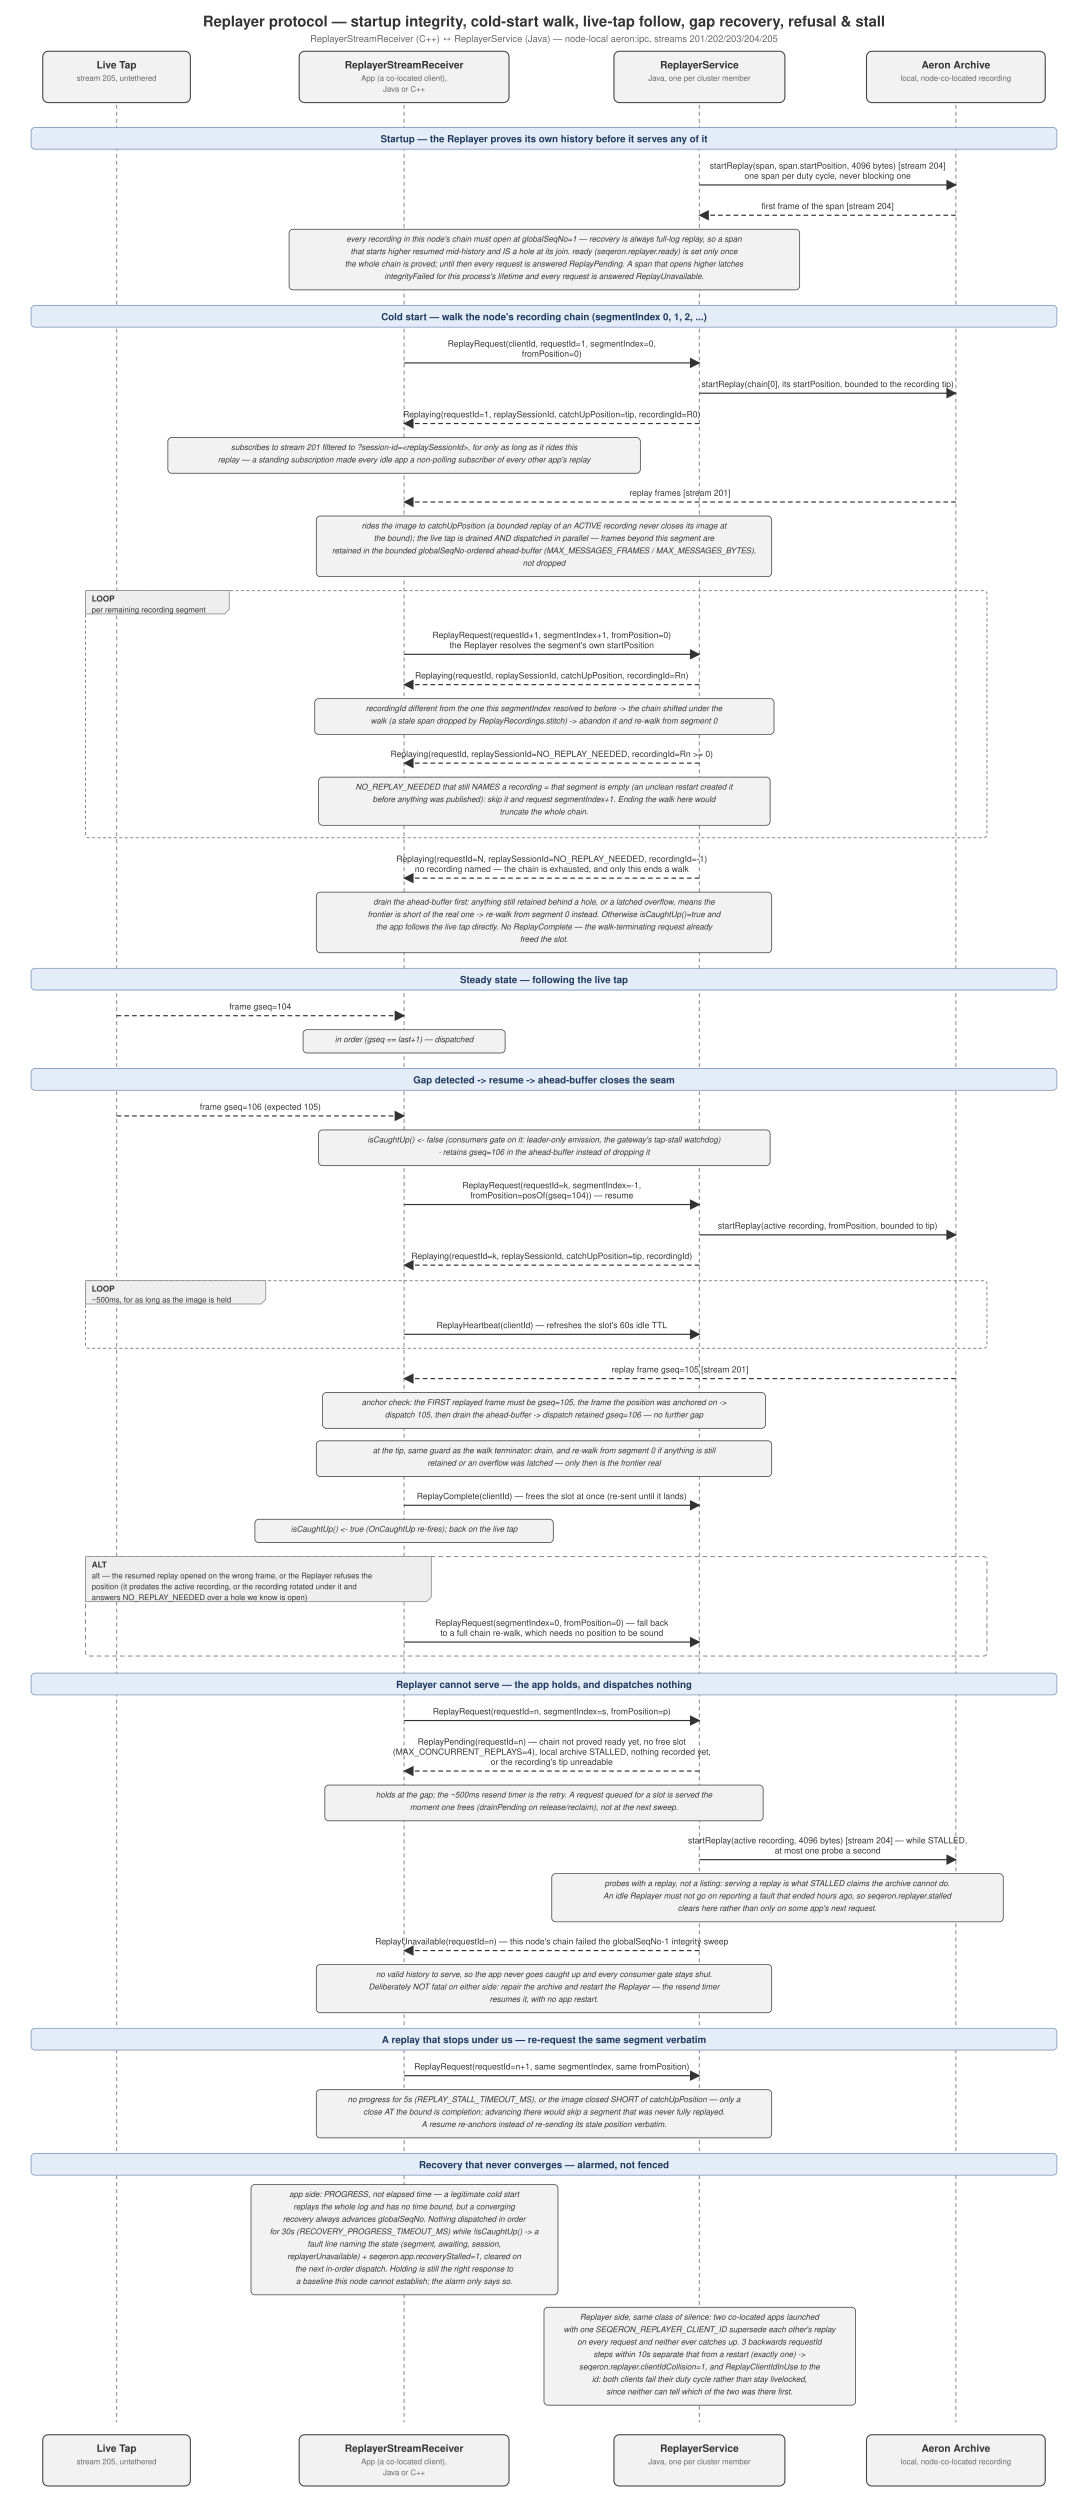
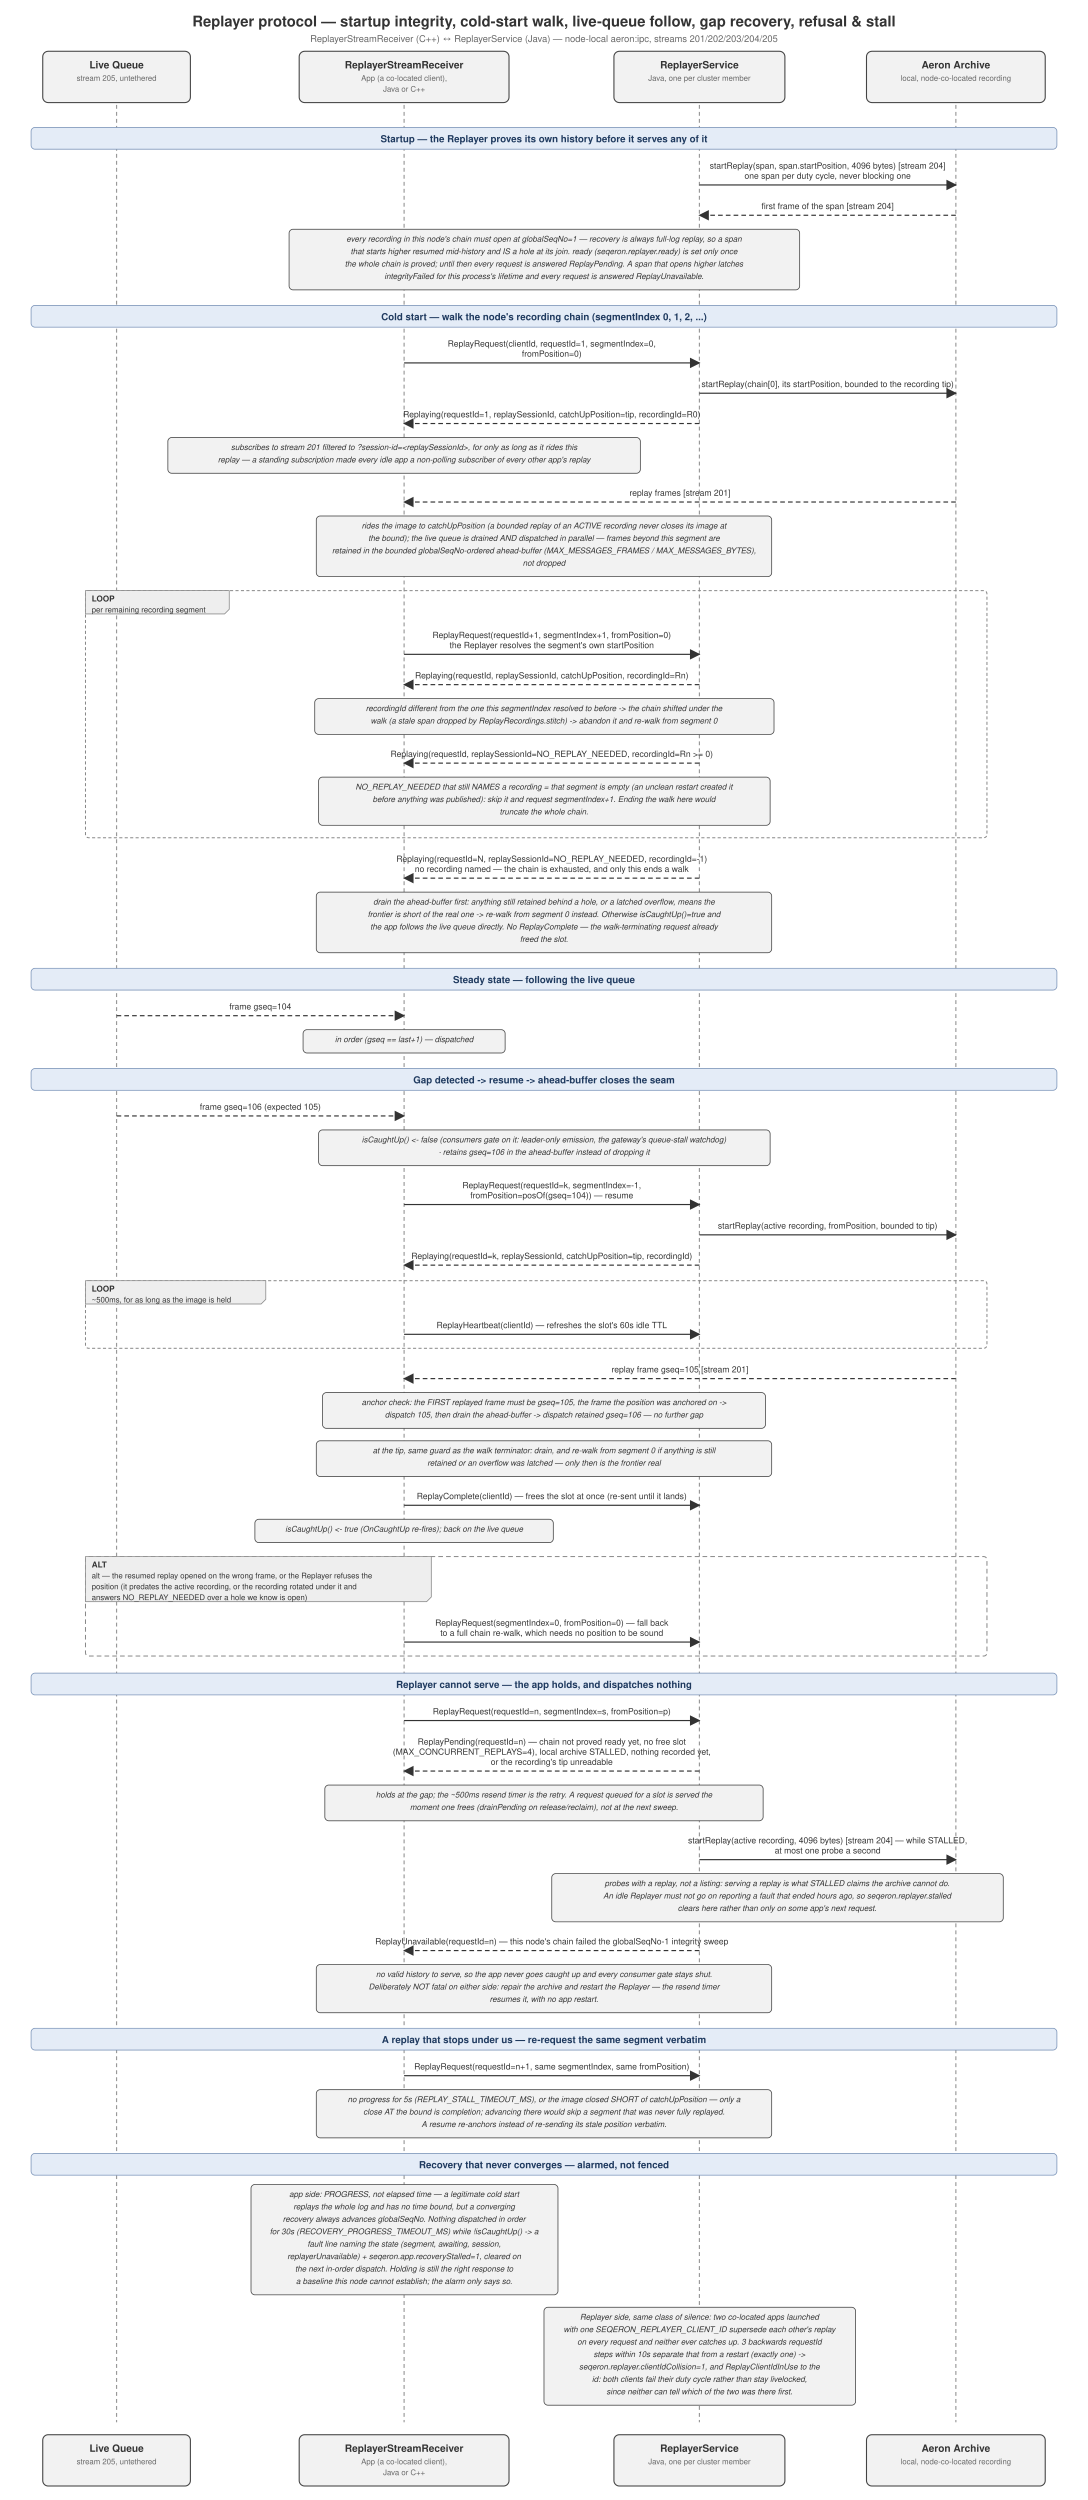
<svg xmlns="http://www.w3.org/2000/svg" width="1400" height="3217" viewBox="0 0 1400 3217" font-family="Helvetica, Arial, sans-serif">
  <rect x="0" y="0" width="1400" height="3217" fill="#ffffff" />
  <defs>
    <marker id="arrow" viewBox="0 0 10 10" refX="9" refY="5" markerWidth="9" markerHeight="9" orient="auto-start-reverse">
      <path d="M0,0 L10,5 L0,10 z" fill="#333333" />
    </marker>
  </defs>
-   <text x="700" y="34" text-anchor="middle" font-size="19" font-weight="bold" fill="#333333">Replayer protocol — startup integrity, cold-start walk, live-tap follow, gap recovery, refusal &amp; stall</text>
+   <text x="700" y="34" text-anchor="middle" font-size="19" font-weight="bold" fill="#333333">Replayer protocol — startup integrity, cold-start walk, live-queue follow, gap recovery, refusal &amp; stall</text>
  <text x="700" y="54" text-anchor="middle" font-size="12" fill="#666666">ReplayerStreamReceiver (C++) ↔ ReplayerService (Java) — node-local aeron:ipc, streams 201/202/203/204/205</text>
  <line x1="150" y1="126" x2="150" y2="3117" stroke="#999999" stroke-width="1.5" stroke-dasharray="5,4" />
  <line x1="520" y1="126" x2="520" y2="3117" stroke="#999999" stroke-width="1.5" stroke-dasharray="5,4" />
  <line x1="900" y1="126" x2="900" y2="3117" stroke="#999999" stroke-width="1.5" stroke-dasharray="5,4" />
  <line x1="1230" y1="126" x2="1230" y2="3117" stroke="#999999" stroke-width="1.5" stroke-dasharray="5,4" />
  <rect x="110" y="760" width="1160" height="318" fill="none" stroke="#888888" stroke-width="1.3" stroke-dasharray="4,3" rx="4" />
  <path d="M110,760 h185 v24 l-6,6 h-179 z" fill="#eeeeee" stroke="#888888" stroke-width="1" />
  <text x="118" y="774" font-size="10.5" font-weight="bold" fill="#333333">LOOP</text>
  <text x="118" y="788" font-size="10" fill="#333333">per remaining recording segment</text>
  <rect x="110" y="1648" width="1160" height="87" fill="none" stroke="#888888" stroke-width="1.3" stroke-dasharray="4,3" rx="4" />
  <path d="M110,1648 h232 v24 l-6,6 h-226 z" fill="#eeeeee" stroke="#888888" stroke-width="1" />
  <text x="118" y="1662" font-size="10.5" font-weight="bold" fill="#333333">LOOP</text>
  <text x="118" y="1676" font-size="10" fill="#333333">~500ms, for as long as the image is held</text>
  <rect x="110" y="2003" width="1160" height="128" fill="none" stroke="#888888" stroke-width="1.3" stroke-dasharray="6,4" rx="4" />
  <path d="M110,2003 h445 v52 l-6,6 h-439 z" fill="#eeeeee" stroke="#888888" stroke-width="1" />
  <text x="118" y="2017" font-size="10.5" font-weight="bold" fill="#333333">ALT</text>
  <text x="118" y="2031" font-size="10" fill="#333333">alt — the resumed replay opened on the wrong frame, or the Replayer refuses the</text>
  <text x="118" y="2045" font-size="10" fill="#333333">position (it predates the active recording, or the recording rotated under it and</text>
  <text x="118" y="2059" font-size="10" fill="#333333">answers NO_REPLAY_NEEDED over a hole we know is open)</text>
  <rect x="40" y="164" width="1320" height="28" rx="5" fill="#e4ecf7" stroke="#7a93b8" stroke-width="1" />
  <text x="700" y="183" text-anchor="middle" font-size="12.5" font-weight="bold" fill="#1f3a5f">Startup — the Replayer proves its own history before it serves any of it</text>
  <line x1="900" y1="238" x2="1230" y2="238" stroke="#333333" stroke-width="1.5" marker-end="url(#arrow)" />
  <text x="1065" y="217" text-anchor="middle" font-size="11" fill="#333333">startReplay(span, span.startPosition, 4096 bytes) [stream 204]</text>
  <text x="1065" y="230" text-anchor="middle" font-size="11" fill="#333333">one span per duty cycle, never blocking one</text>
  <line x1="1230" y1="277" x2="900" y2="277" stroke="#333333" stroke-width="1.5" stroke-dasharray="6,4" marker-end="url(#arrow)" />
  <text x="1065" y="269" text-anchor="middle" font-size="11" fill="#333333">first frame of the span [stream 204]</text>
  <rect x="372" y="295" width="657" height="78" rx="5" fill="#f2f2f2" stroke="#444444" stroke-width="1" />
  <text x="700" y="311" text-anchor="middle" font-size="10.3" font-style="italic" fill="#333333">every recording in this node's chain must open at globalSeqNo=1 — recovery is always full-log replay, so a span</text>
  <text x="700" y="327" text-anchor="middle" font-size="10.3" font-style="italic" fill="#333333">that starts higher resumed mid-history and IS a hole at its join. ready (seqeron.replayer.ready) is set only once</text>
  <text x="700" y="343" text-anchor="middle" font-size="10.3" font-style="italic" fill="#333333">the whole chain is proved; until then every request is answered ReplayPending. A span that opens higher latches</text>
  <text x="700" y="359" text-anchor="middle" font-size="10.3" font-style="italic" fill="#333333">integrityFailed for this process's lifetime and every request is answered ReplayUnavailable.</text>
  <rect x="40" y="393" width="1320" height="28" rx="5" fill="#e4ecf7" stroke="#7a93b8" stroke-width="1" />
  <text x="700" y="412" text-anchor="middle" font-size="12.5" font-weight="bold" fill="#1f3a5f">Cold start — walk the node's recording chain (segmentIndex 0, 1, 2, ...)</text>
  <line x1="520" y1="467" x2="900" y2="467" stroke="#333333" stroke-width="1.5" marker-end="url(#arrow)" />
  <text x="710" y="446" text-anchor="middle" font-size="11" fill="#333333">ReplayRequest(clientId, requestId=1, segmentIndex=0,</text>
  <text x="710" y="459" text-anchor="middle" font-size="11" fill="#333333">fromPosition=0)</text>
  <line x1="900" y1="506" x2="1230" y2="506" stroke="#333333" stroke-width="1.5" marker-end="url(#arrow)" />
  <text x="1065" y="498" text-anchor="middle" font-size="11" fill="#333333">startReplay(chain[0], its startPosition, bounded to the recording tip)</text>
  <line x1="900" y1="545" x2="520" y2="545" stroke="#333333" stroke-width="1.5" stroke-dasharray="6,4" marker-end="url(#arrow)" />
  <text x="710" y="537" text-anchor="middle" font-size="11" fill="#333333">Replaying(requestId=1, replaySessionId, catchUpPosition=tip, recordingId=R0)</text>
  <rect x="216" y="563" width="608" height="46" rx="5" fill="#f2f2f2" stroke="#444444" stroke-width="1" />
  <text x="520" y="579" text-anchor="middle" font-size="10.3" font-style="italic" fill="#333333">subscribes to stream 201 filtered to ?session-id=&lt;replaySessionId&gt;, for only as long as it rides this</text>
  <text x="520" y="595" text-anchor="middle" font-size="10.3" font-style="italic" fill="#333333">replay — a standing subscription made every idle app a non-polling subscriber of every other app's replay</text>
  <line x1="1230" y1="646" x2="520" y2="646" stroke="#333333" stroke-width="1.5" stroke-dasharray="6,4" marker-end="url(#arrow)" />
  <text x="875" y="638" text-anchor="middle" font-size="11" fill="#333333">replay frames [stream 201]</text>
  <rect x="407" y="664" width="586" height="78" rx="5" fill="#f2f2f2" stroke="#444444" stroke-width="1" />
  <text x="700" y="680" text-anchor="middle" font-size="10.3" font-style="italic" fill="#333333">rides the image to catchUpPosition (a bounded replay of an ACTIVE recording never closes its image at</text>
-   <text x="700" y="696" text-anchor="middle" font-size="10.3" font-style="italic" fill="#333333">the bound); the live tap is drained AND dispatched in parallel — frames beyond this segment are</text>
+   <text x="700" y="696" text-anchor="middle" font-size="10.3" font-style="italic" fill="#333333">the bound); the live queue is drained AND dispatched in parallel — frames beyond this segment are</text>
  <text x="700" y="712" text-anchor="middle" font-size="10.3" font-style="italic" fill="#333333">retained in the bounded globalSeqNo-ordered ahead-buffer (MAX_MESSAGES_FRAMES / MAX_MESSAGES_BYTES),</text>
  <text x="700" y="728" text-anchor="middle" font-size="10.3" font-style="italic" fill="#333333">not dropped</text>
  <line x1="520" y1="842" x2="900" y2="842" stroke="#333333" stroke-width="1.5" marker-end="url(#arrow)" />
  <text x="710" y="821" text-anchor="middle" font-size="11" fill="#333333">ReplayRequest(requestId+1, segmentIndex+1, fromPosition=0)</text>
  <text x="710" y="834" text-anchor="middle" font-size="11" fill="#333333">the Replayer resolves the segment's own startPosition</text>
  <line x1="900" y1="881" x2="520" y2="881" stroke="#333333" stroke-width="1.5" stroke-dasharray="6,4" marker-end="url(#arrow)" />
  <text x="710" y="873" text-anchor="middle" font-size="11" fill="#333333">Replaying(requestId, replaySessionId, catchUpPosition, recordingId=Rn)</text>
  <rect x="405" y="899" width="591" height="46" rx="5" fill="#f2f2f2" stroke="#444444" stroke-width="1" />
  <text x="700" y="915" text-anchor="middle" font-size="10.3" font-style="italic" fill="#333333">recordingId different from the one this segmentIndex resolved to before -&gt; the chain shifted under the</text>
  <text x="700" y="931" text-anchor="middle" font-size="10.3" font-style="italic" fill="#333333">walk (a stale span dropped by ReplayRecordings.stitch) -&gt; abandon it and re-walk from segment 0</text>
  <line x1="900" y1="982" x2="520" y2="982" stroke="#333333" stroke-width="1.5" stroke-dasharray="6,4" marker-end="url(#arrow)" />
  <text x="710" y="974" text-anchor="middle" font-size="11" fill="#333333">Replaying(requestId, replaySessionId=NO_REPLAY_NEEDED, recordingId=Rn &gt;= 0)</text>
  <rect x="410" y="1000" width="581" height="62" rx="5" fill="#f2f2f2" stroke="#444444" stroke-width="1" />
  <text x="700" y="1016" text-anchor="middle" font-size="10.3" font-style="italic" fill="#333333">NO_REPLAY_NEEDED that still NAMES a recording = that segment is empty (an unclean restart created it</text>
  <text x="700" y="1032" text-anchor="middle" font-size="10.3" font-style="italic" fill="#333333">before anything was published): skip it and request segmentIndex+1. Ending the walk here would</text>
  <text x="700" y="1048" text-anchor="middle" font-size="10.3" font-style="italic" fill="#333333">truncate the whole chain.</text>
  <line x1="900" y1="1130" x2="520" y2="1130" stroke="#333333" stroke-width="1.5" stroke-dasharray="6,4" marker-end="url(#arrow)" />
  <text x="710" y="1109" text-anchor="middle" font-size="11" fill="#333333">Replaying(requestId=N, replaySessionId=NO_REPLAY_NEEDED, recordingId=-1)</text>
  <text x="710" y="1122" text-anchor="middle" font-size="11" fill="#333333">no recording named — the chain is exhausted, and only this ends a walk</text>
  <rect x="407" y="1148" width="586" height="78" rx="5" fill="#f2f2f2" stroke="#444444" stroke-width="1" />
  <text x="700" y="1164" text-anchor="middle" font-size="10.3" font-style="italic" fill="#333333">drain the ahead-buffer first: anything still retained behind a hole, or a latched overflow, means the</text>
  <text x="700" y="1180" text-anchor="middle" font-size="10.3" font-style="italic" fill="#333333">frontier is short of the real one -&gt; re-walk from segment 0 instead. Otherwise isCaughtUp()=true and</text>
-   <text x="700" y="1196" text-anchor="middle" font-size="10.3" font-style="italic" fill="#333333">the app follows the live tap directly. No ReplayComplete — the walk-terminating request already</text>
+   <text x="700" y="1196" text-anchor="middle" font-size="10.3" font-style="italic" fill="#333333">the app follows the live queue directly. No ReplayComplete — the walk-terminating request already</text>
  <text x="700" y="1212" text-anchor="middle" font-size="10.3" font-style="italic" fill="#333333">freed the slot.</text>
  <rect x="40" y="1246" width="1320" height="28" rx="5" fill="#e4ecf7" stroke="#7a93b8" stroke-width="1" />
-   <text x="700" y="1265" text-anchor="middle" font-size="12.5" font-weight="bold" fill="#1f3a5f">Steady state — following the live tap</text>
+   <text x="700" y="1265" text-anchor="middle" font-size="12.5" font-weight="bold" fill="#1f3a5f">Steady state — following the live queue</text>
  <line x1="150" y1="1307" x2="520" y2="1307" stroke="#333333" stroke-width="1.5" stroke-dasharray="6,4" marker-end="url(#arrow)" />
  <text x="335" y="1299" text-anchor="middle" font-size="11" fill="#333333">frame gseq=104</text>
  <rect x="390" y="1325" width="260" height="30" rx="5" fill="#f2f2f2" stroke="#444444" stroke-width="1" />
  <text x="520" y="1341" text-anchor="middle" font-size="10.3" font-style="italic" fill="#333333">in order (gseq == last+1) — dispatched</text>
  <rect x="40" y="1375" width="1320" height="28" rx="5" fill="#e4ecf7" stroke="#7a93b8" stroke-width="1" />
  <text x="700" y="1394" text-anchor="middle" font-size="12.5" font-weight="bold" fill="#1f3a5f">Gap detected -&gt; resume -&gt; ahead-buffer closes the seam</text>
  <line x1="150" y1="1436" x2="520" y2="1436" stroke="#333333" stroke-width="1.5" stroke-dasharray="6,4" marker-end="url(#arrow)" />
  <text x="335" y="1428" text-anchor="middle" font-size="11" fill="#333333">frame gseq=106 (expected 105)</text>
  <rect x="410" y="1454" width="581" height="46" rx="5" fill="#f2f2f2" stroke="#444444" stroke-width="1" />
-   <text x="700" y="1470" text-anchor="middle" font-size="10.3" font-style="italic" fill="#333333">isCaughtUp() &lt;- false (consumers gate on it: leader-only emission, the gateway's tap-stall watchdog)</text>
+   <text x="700" y="1470" text-anchor="middle" font-size="10.3" font-style="italic" fill="#333333">isCaughtUp() &lt;- false (consumers gate on it: leader-only emission, the gateway's queue-stall watchdog)</text>
  <text x="700" y="1486" text-anchor="middle" font-size="10.3" font-style="italic" fill="#333333">· retains gseq=106 in the ahead-buffer instead of dropping it</text>
  <line x1="520" y1="1550" x2="900" y2="1550" stroke="#333333" stroke-width="1.5" marker-end="url(#arrow)" />
  <text x="710" y="1529" text-anchor="middle" font-size="11" fill="#333333">ReplayRequest(requestId=k, segmentIndex=-1,</text>
  <text x="710" y="1542" text-anchor="middle" font-size="11" fill="#333333">fromPosition=posOf(gseq=104)) — resume</text>
  <line x1="900" y1="1589" x2="1230" y2="1589" stroke="#333333" stroke-width="1.5" marker-end="url(#arrow)" />
  <text x="1065" y="1581" text-anchor="middle" font-size="11" fill="#333333">startReplay(active recording, fromPosition, bounded to tip)</text>
  <line x1="900" y1="1628" x2="520" y2="1628" stroke="#333333" stroke-width="1.5" stroke-dasharray="6,4" marker-end="url(#arrow)" />
  <text x="710" y="1620" text-anchor="middle" font-size="11" fill="#333333">Replaying(requestId=k, replaySessionId, catchUpPosition=tip, recordingId)</text>
  <line x1="520" y1="1717" x2="900" y2="1717" stroke="#333333" stroke-width="1.5" marker-end="url(#arrow)" />
  <text x="710" y="1709" text-anchor="middle" font-size="11" fill="#333333">ReplayHeartbeat(clientId) — refreshes the slot's 60s idle TTL</text>
  <line x1="1230" y1="1774" x2="520" y2="1774" stroke="#333333" stroke-width="1.5" stroke-dasharray="6,4" marker-end="url(#arrow)" />
  <text x="875" y="1766" text-anchor="middle" font-size="11" fill="#333333">replay frame gseq=105 [stream 201]</text>
  <rect x="415" y="1792" width="570" height="46" rx="5" fill="#f2f2f2" stroke="#444444" stroke-width="1" />
  <text x="700" y="1808" text-anchor="middle" font-size="10.3" font-style="italic" fill="#333333">anchor check: the FIRST replayed frame must be gseq=105, the frame the position was anchored on -&gt;</text>
  <text x="700" y="1824" text-anchor="middle" font-size="10.3" font-style="italic" fill="#333333">dispatch 105, then drain the ahead-buffer -&gt; dispatch retained gseq=106 — no further gap</text>
  <rect x="407" y="1854" width="586" height="46" rx="5" fill="#f2f2f2" stroke="#444444" stroke-width="1" />
  <text x="700" y="1870" text-anchor="middle" font-size="10.3" font-style="italic" fill="#333333">at the tip, same guard as the walk terminator: drain, and re-walk from segment 0 if anything is still</text>
  <text x="700" y="1886" text-anchor="middle" font-size="10.3" font-style="italic" fill="#333333">retained or an overflow was latched — only then is the frontier real</text>
  <line x1="520" y1="1937" x2="900" y2="1937" stroke="#333333" stroke-width="1.5" marker-end="url(#arrow)" />
  <text x="710" y="1929" text-anchor="middle" font-size="11" fill="#333333">ReplayComplete(clientId) — frees the slot at once (re-sent until it lands)</text>
  <rect x="328" y="1955" width="384" height="30" rx="5" fill="#f2f2f2" stroke="#444444" stroke-width="1" />
-   <text x="520" y="1971" text-anchor="middle" font-size="10.3" font-style="italic" fill="#333333">isCaughtUp() &lt;- true (OnCaughtUp re-fires); back on the live tap</text>
+   <text x="520" y="1971" text-anchor="middle" font-size="10.3" font-style="italic" fill="#333333">isCaughtUp() &lt;- true (OnCaughtUp re-fires); back on the live queue</text>
  <line x1="520" y1="2113" x2="900" y2="2113" stroke="#333333" stroke-width="1.5" marker-end="url(#arrow)" />
  <text x="710" y="2092" text-anchor="middle" font-size="11" fill="#333333">ReplayRequest(segmentIndex=0, fromPosition=0) — fall back</text>
  <text x="710" y="2105" text-anchor="middle" font-size="11" fill="#333333">to a full chain re-walk, which needs no position to be sound</text>
  <rect x="40" y="2153" width="1320" height="28" rx="5" fill="#e4ecf7" stroke="#7a93b8" stroke-width="1" />
  <text x="700" y="2172" text-anchor="middle" font-size="12.5" font-weight="bold" fill="#1f3a5f">Replayer cannot serve — the app holds, and dispatches nothing</text>
  <line x1="520" y1="2214" x2="900" y2="2214" stroke="#333333" stroke-width="1.5" marker-end="url(#arrow)" />
  <text x="710" y="2206" text-anchor="middle" font-size="11" fill="#333333">ReplayRequest(requestId=n, segmentIndex=s, fromPosition=p)</text>
  <line x1="900" y1="2279" x2="520" y2="2279" stroke="#333333" stroke-width="1.5" stroke-dasharray="6,4" marker-end="url(#arrow)" />
  <text x="710" y="2245" text-anchor="middle" font-size="11" fill="#333333">ReplayPending(requestId=n) — chain not proved ready yet, no free slot</text>
  <text x="710" y="2258" text-anchor="middle" font-size="11" fill="#333333">(MAX_CONCURRENT_REPLAYS=4), local archive STALLED, nothing recorded yet,</text>
  <text x="710" y="2271" text-anchor="middle" font-size="11" fill="#333333">or the recording's tip unreadable</text>
  <rect x="418" y="2297" width="564" height="46" rx="5" fill="#f2f2f2" stroke="#444444" stroke-width="1" />
  <text x="700" y="2313" text-anchor="middle" font-size="10.3" font-style="italic" fill="#333333">holds at the gap; the ~500ms resend timer is the retry. A request queued for a slot is served the</text>
  <text x="700" y="2329" text-anchor="middle" font-size="10.3" font-style="italic" fill="#333333">moment one frees (drainPending on release/reclaim), not at the next sweep.</text>
  <line x1="900" y1="2393" x2="1230" y2="2393" stroke="#333333" stroke-width="1.5" marker-end="url(#arrow)" />
  <text x="1065" y="2372" text-anchor="middle" font-size="11" fill="#333333">startReplay(active recording, 4096 bytes) [stream 204] — while STALLED,</text>
  <text x="1065" y="2385" text-anchor="middle" font-size="11" fill="#333333">at most one probe a second</text>
  <rect x="710" y="2411" width="581" height="62" rx="5" fill="#f2f2f2" stroke="#444444" stroke-width="1" />
  <text x="1000" y="2427" text-anchor="middle" font-size="10.3" font-style="italic" fill="#333333">probes with a replay, not a listing: serving a replay is what STALLED claims the archive cannot do.</text>
  <text x="1000" y="2443" text-anchor="middle" font-size="10.3" font-style="italic" fill="#333333">An idle Replayer must not go on reporting a fault that ended hours ago, so seqeron.replayer.stalled</text>
  <text x="1000" y="2459" text-anchor="middle" font-size="10.3" font-style="italic" fill="#333333">clears here rather than only on some app's next request.</text>
  <line x1="900" y1="2510" x2="520" y2="2510" stroke="#333333" stroke-width="1.5" stroke-dasharray="6,4" marker-end="url(#arrow)" />
  <text x="710" y="2502" text-anchor="middle" font-size="11" fill="#333333">ReplayUnavailable(requestId=n) — this node's chain failed the globalSeqNo-1 integrity sweep</text>
  <rect x="407" y="2528" width="586" height="62" rx="5" fill="#f2f2f2" stroke="#444444" stroke-width="1" />
  <text x="700" y="2544" text-anchor="middle" font-size="10.3" font-style="italic" fill="#333333">no valid history to serve, so the app never goes caught up and every consumer gate stays shut.</text>
  <text x="700" y="2560" text-anchor="middle" font-size="10.3" font-style="italic" fill="#333333">Deliberately NOT fatal on either side: repair the archive and restart the Replayer — the resend timer</text>
  <text x="700" y="2576" text-anchor="middle" font-size="10.3" font-style="italic" fill="#333333">resumes it, with no app restart.</text>
  <rect x="40" y="2610" width="1320" height="28" rx="5" fill="#e4ecf7" stroke="#7a93b8" stroke-width="1" />
  <text x="700" y="2629" text-anchor="middle" font-size="12.5" font-weight="bold" fill="#1f3a5f">A replay that stops under us — re-request the same segment verbatim</text>
  <line x1="520" y1="2671" x2="900" y2="2671" stroke="#333333" stroke-width="1.5" marker-end="url(#arrow)" />
  <text x="710" y="2663" text-anchor="middle" font-size="11" fill="#333333">ReplayRequest(requestId=n+1, same segmentIndex, same fromPosition)</text>
  <rect x="407" y="2689" width="586" height="62" rx="5" fill="#f2f2f2" stroke="#444444" stroke-width="1" />
  <text x="700" y="2705" text-anchor="middle" font-size="10.3" font-style="italic" fill="#333333">no progress for 5s (REPLAY_STALL_TIMEOUT_MS), or the image closed SHORT of catchUpPosition — only a</text>
  <text x="700" y="2721" text-anchor="middle" font-size="10.3" font-style="italic" fill="#333333">close AT the bound is completion; advancing there would skip a segment that was never fully replayed.</text>
  <text x="700" y="2737" text-anchor="middle" font-size="10.3" font-style="italic" fill="#333333">A resume re-anchors instead of re-sending its stale position verbatim.</text>
  <rect x="40" y="2771" width="1320" height="28" rx="5" fill="#e4ecf7" stroke="#7a93b8" stroke-width="1" />
  <text x="700" y="2790" text-anchor="middle" font-size="12.5" font-weight="bold" fill="#1f3a5f">Recovery that never converges — alarmed, not fenced</text>
  <rect x="323" y="2811" width="395" height="142" rx="5" fill="#f2f2f2" stroke="#444444" stroke-width="1" />
  <text x="520" y="2827" text-anchor="middle" font-size="10.3" font-style="italic" fill="#333333">app side: PROGRESS, not elapsed time — a legitimate cold start</text>
  <text x="520" y="2843" text-anchor="middle" font-size="10.3" font-style="italic" fill="#333333">replays the whole log and has no time bound, but a converging</text>
  <text x="520" y="2859" text-anchor="middle" font-size="10.3" font-style="italic" fill="#333333">recovery always advances globalSeqNo. Nothing dispatched in order</text>
  <text x="520" y="2875" text-anchor="middle" font-size="10.3" font-style="italic" fill="#333333">for 30s (RECOVERY_PROGRESS_TIMEOUT_MS) while !isCaughtUp() -&gt; a</text>
  <text x="520" y="2891" text-anchor="middle" font-size="10.3" font-style="italic" fill="#333333">fault line naming the state (segment, awaiting, session,</text>
  <text x="520" y="2907" text-anchor="middle" font-size="10.3" font-style="italic" fill="#333333">replayerUnavailable) + seqeron.app.recoveryStalled=1, cleared on</text>
  <text x="520" y="2923" text-anchor="middle" font-size="10.3" font-style="italic" fill="#333333">the next in-order dispatch. Holding is still the right response to</text>
  <text x="520" y="2939" text-anchor="middle" font-size="10.3" font-style="italic" fill="#333333">a baseline this node cannot establish; the alarm only says so.</text>
  <rect x="700" y="2969" width="401" height="126" rx="5" fill="#f2f2f2" stroke="#444444" stroke-width="1" />
  <text x="900" y="2985" text-anchor="middle" font-size="10.3" font-style="italic" fill="#333333">Replayer side, same class of silence: two co-located apps launched</text>
  <text x="900" y="3001" text-anchor="middle" font-size="10.3" font-style="italic" fill="#333333">with one SEQERON_REPLAYER_CLIENT_ID supersede each other's replay</text>
  <text x="900" y="3017" text-anchor="middle" font-size="10.3" font-style="italic" fill="#333333">on every request and neither ever catches up. 3 backwards requestId</text>
  <text x="900" y="3033" text-anchor="middle" font-size="10.3" font-style="italic" fill="#333333">steps within 10s separate that from a restart (exactly one) -&gt;</text>
  <text x="900" y="3049" text-anchor="middle" font-size="10.3" font-style="italic" fill="#333333">seqeron.replayer.clientIdCollision=1, and ReplayClientIdInUse to the</text>
  <text x="900" y="3065" text-anchor="middle" font-size="10.3" font-style="italic" fill="#333333">id: both clients fail their duty cycle rather than stay livelocked,</text>
  <text x="900" y="3081" text-anchor="middle" font-size="10.3" font-style="italic" fill="#333333">since neither can tell which of the two was there first.</text>
  <rect x="55" y="66" width="190" height="66" rx="7" fill="#f2f2f2" stroke="#444444" stroke-width="1.4" />
-   <text x="150" y="88" text-anchor="middle" font-size="13" font-weight="bold" fill="#333333">Live Tap</text>
+   <text x="150" y="88" text-anchor="middle" font-size="13" font-weight="bold" fill="#333333">Live Queue</text>
  <text x="150" y="104" text-anchor="middle" font-size="10" fill="#666666">stream 205, untethered</text>
  <rect x="55" y="3133" width="190" height="66" rx="7" fill="#f2f2f2" stroke="#444444" stroke-width="1.4" />
-   <text x="150" y="3155" text-anchor="middle" font-size="13" font-weight="bold" fill="#333333">Live Tap</text>
+   <text x="150" y="3155" text-anchor="middle" font-size="13" font-weight="bold" fill="#333333">Live Queue</text>
  <text x="150" y="3171" text-anchor="middle" font-size="10" fill="#666666">stream 205, untethered</text>
  <rect x="385" y="66" width="270" height="66" rx="7" fill="#f2f2f2" stroke="#444444" stroke-width="1.4" />
  <text x="520" y="88" text-anchor="middle" font-size="13" font-weight="bold" fill="#333333">ReplayerStreamReceiver</text>
  <text x="520" y="104" text-anchor="middle" font-size="10" fill="#666666">App (a co-located client),</text>
  <text x="520" y="118" text-anchor="middle" font-size="10" fill="#666666">Java or C++</text>
  <rect x="385" y="3133" width="270" height="66" rx="7" fill="#f2f2f2" stroke="#444444" stroke-width="1.4" />
  <text x="520" y="3155" text-anchor="middle" font-size="13" font-weight="bold" fill="#333333">ReplayerStreamReceiver</text>
  <text x="520" y="3171" text-anchor="middle" font-size="10" fill="#666666">App (a co-located client),</text>
  <text x="520" y="3185" text-anchor="middle" font-size="10" fill="#666666">Java or C++</text>
  <rect x="790" y="66" width="220" height="66" rx="7" fill="#f2f2f2" stroke="#444444" stroke-width="1.4" />
  <text x="900" y="88" text-anchor="middle" font-size="13" font-weight="bold" fill="#333333">ReplayerService</text>
  <text x="900" y="104" text-anchor="middle" font-size="10" fill="#666666">Java, one per cluster member</text>
  <rect x="790" y="3133" width="220" height="66" rx="7" fill="#f2f2f2" stroke="#444444" stroke-width="1.4" />
  <text x="900" y="3155" text-anchor="middle" font-size="13" font-weight="bold" fill="#333333">ReplayerService</text>
  <text x="900" y="3171" text-anchor="middle" font-size="10" fill="#666666">Java, one per cluster member</text>
  <rect x="1115" y="66" width="230" height="66" rx="7" fill="#f2f2f2" stroke="#444444" stroke-width="1.4" />
  <text x="1230" y="88" text-anchor="middle" font-size="13" font-weight="bold" fill="#333333">Aeron Archive</text>
  <text x="1230" y="104" text-anchor="middle" font-size="10" fill="#666666">local, node-co-located recording</text>
  <rect x="1115" y="3133" width="230" height="66" rx="7" fill="#f2f2f2" stroke="#444444" stroke-width="1.4" />
  <text x="1230" y="3155" text-anchor="middle" font-size="13" font-weight="bold" fill="#333333">Aeron Archive</text>
  <text x="1230" y="3171" text-anchor="middle" font-size="10" fill="#666666">local, node-co-located recording</text>
</svg>
